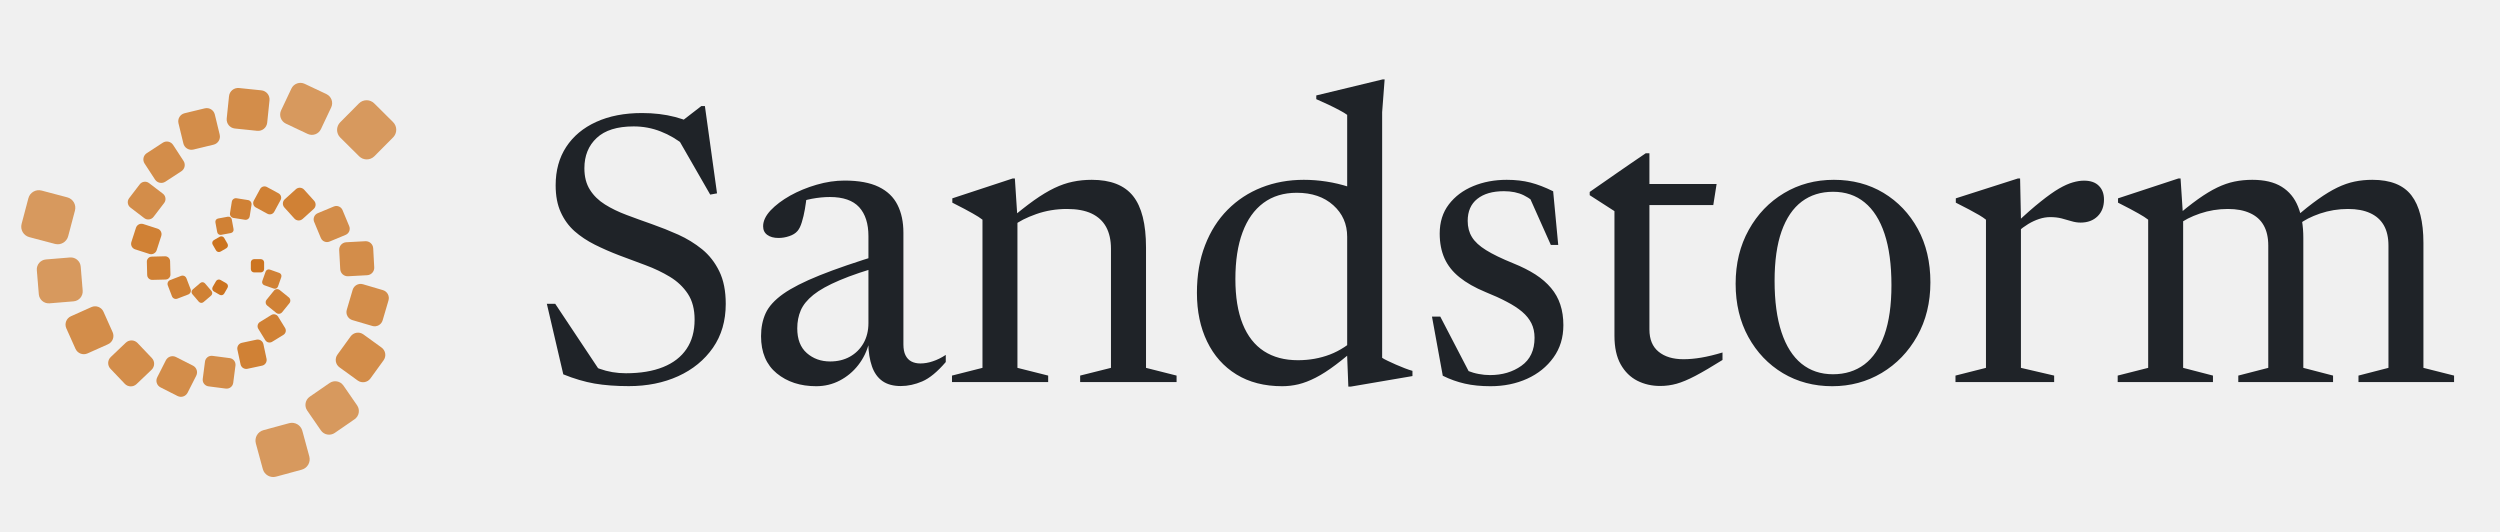
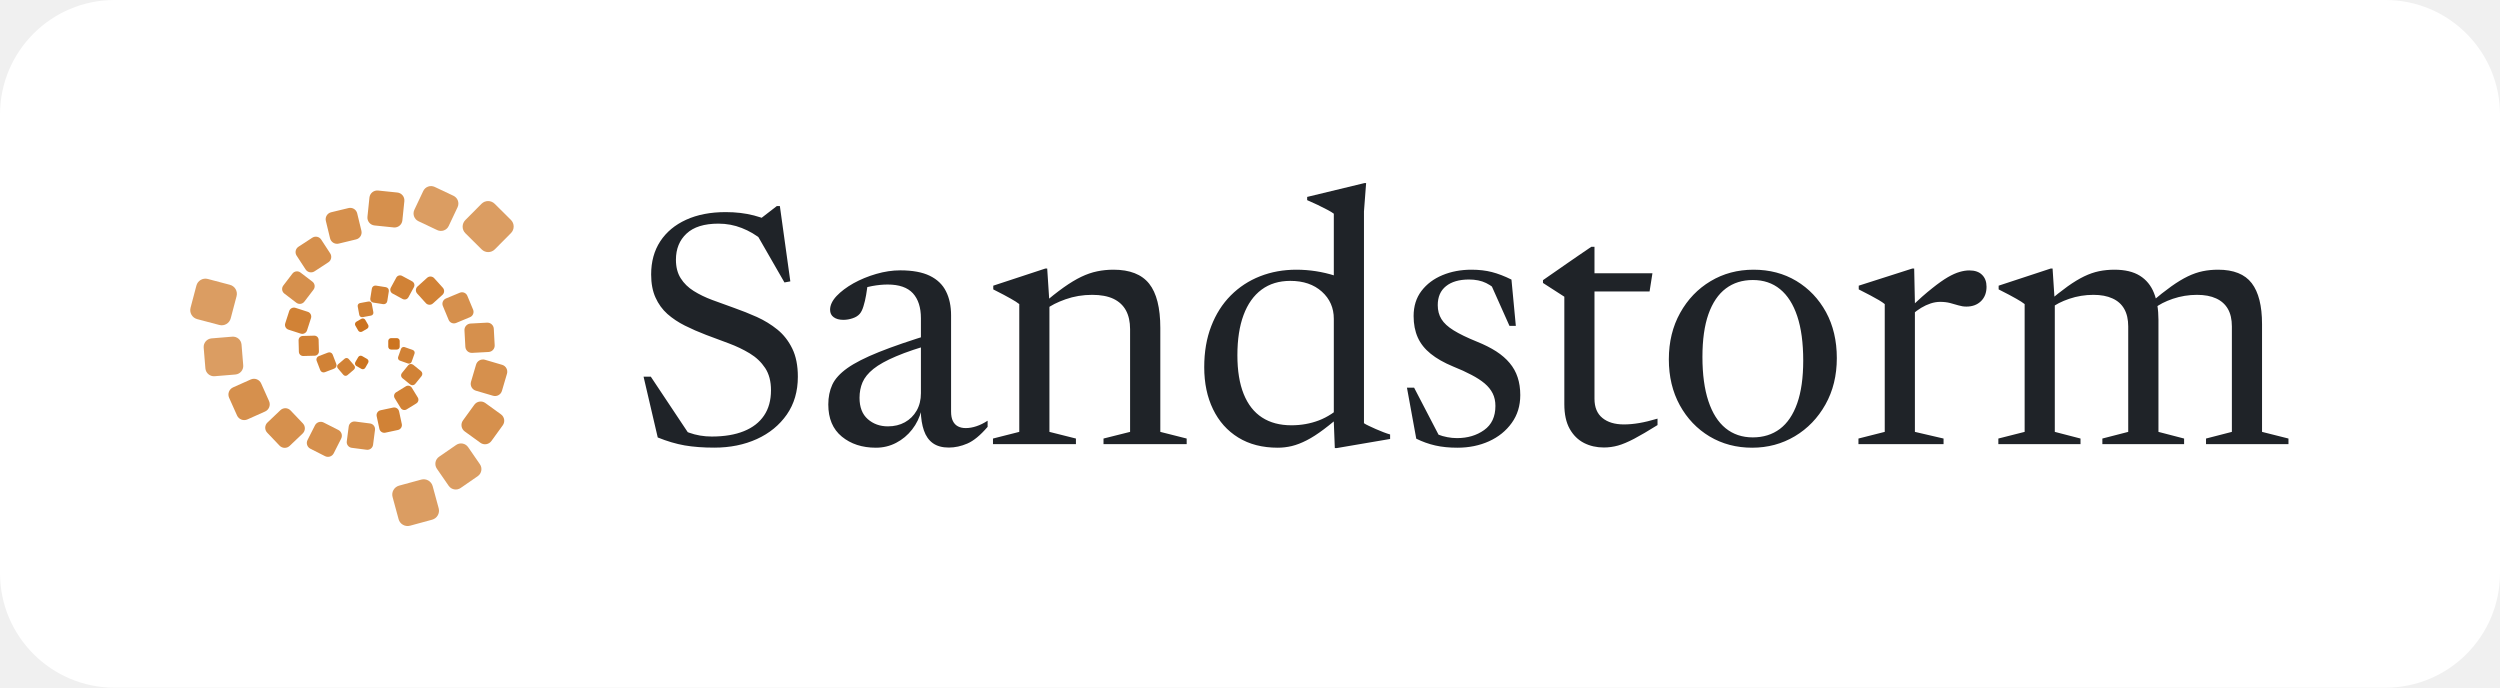
- <svg xmlns="http://www.w3.org/2000/svg" viewBox="0 0 301 64" width="301" height="64" role="img" aria-label="Sandstorm">
+ <svg xmlns="http://www.w3.org/2000/svg" viewBox="-24 -16 349 96" width="349" height="96" role="img" aria-label="Sandstorm">
+   <rect x="-24" y="-16" width="349" height="96" rx="16" fill="#ffffff" />
  <g transform="translate(2, 6)" fill="#cc7420">
    <rect x="28.2" y="25.2" width="1.6" height="1.6" rx="0.4" transform="rotate(0.0 29.00 26.00)" opacity="1.0" />
    <rect x="29.7" y="26.6" width="2.0" height="2.0" rx="0.4" transform="rotate(19.5 30.71 27.67)" opacity="0.9" />
    <rect x="30.2" y="29.1" width="2.4" height="2.4" rx="0.5" transform="rotate(39.0 31.44 30.40)" opacity="0.9" />
    <rect x="29.2" y="32.2" width="2.8" height="2.8" rx="0.6" transform="rotate(58.4 30.71 33.67)" opacity="0.9" />
    <rect x="26.6" y="35.1" width="3.2" height="3.2" rx="0.7" transform="rotate(77.9 28.30 36.76)" opacity="0.9" />
    <rect x="22.4" y="37.0" width="3.7" height="3.7" rx="0.8" transform="rotate(97.4 24.33 38.89)" opacity="0.8" />
    <rect x="17.1" y="37.3" width="4.1" height="4.1" rx="0.9" transform="rotate(116.9 19.22 39.38)" opacity="0.8" />
    <rect x="11.4" y="35.4" width="4.5" height="4.5" rx="1.0" transform="rotate(136.4 13.70 37.73)" opacity="0.8" />
    <rect x="6.1" y="31.3" width="4.9" height="4.9" rx="1.1" transform="rotate(155.9 8.66 33.78)" opacity="0.8" />
    <rect x="2.3" y="25.0" width="5.3" height="5.3" rx="1.2" transform="rotate(175.3 5.07 27.71)" opacity="0.7" />
    <rect x="0.8" y="17.2" width="5.8" height="5.8" rx="1.3" transform="rotate(194.8 3.76 20.12)" opacity="0.7" />
    <rect x="23.7" y="27.8" width="1.6" height="1.6" rx="0.4" transform="rotate(120.0 24.50 28.60)" opacity="1.0" />
    <rect x="21.1" y="28.2" width="2.0" height="2.0" rx="0.4" transform="rotate(139.5 22.20 29.25)" opacity="0.9" />
    <rect x="18.2" y="27.2" width="2.4" height="2.4" rx="0.5" transform="rotate(159.0 19.47 28.51)" opacity="0.9" />
    <rect x="15.5" y="24.8" width="2.8" height="2.8" rx="0.6" transform="rotate(178.5 17.00 26.24)" opacity="0.9" />
    <rect x="13.8" y="20.9" width="3.2" height="3.2" rx="0.7" transform="rotate(197.9 15.53 22.62)" opacity="0.9" />
    <rect x="13.8" y="16.2" width="3.7" height="3.7" rx="0.8" transform="rotate(217.4 15.67 18.10)" opacity="0.8" />
    <rect x="15.7" y="11.3" width="4.1" height="4.1" rx="0.9" transform="rotate(236.9 17.80 13.44)" opacity="0.8" />
    <rect x="19.7" y="7.2" width="4.5" height="4.5" rx="1.0" transform="rotate(256.4 21.99 9.48)" opacity="0.8" />
    <rect x="25.4" y="4.6" width="4.9" height="4.9" rx="1.1" transform="rotate(275.9 27.93 7.10)" opacity="0.8" />
    <rect x="32.2" y="4.3" width="5.3" height="5.3" rx="1.2" transform="rotate(295.3 34.98 7.02)" opacity="0.7" />
    <rect x="39.3" y="6.7" width="5.8" height="5.8" rx="1.3" transform="rotate(314.8 42.21 9.68)" opacity="0.7" />
    <rect x="23.7" y="22.6" width="1.6" height="1.6" rx="0.4" transform="rotate(240.0 24.50 23.40)" opacity="1.0" />
    <rect x="24.0" y="20.0" width="2.0" height="2.0" rx="0.4" transform="rotate(259.5 25.09 21.08)" opacity="0.9" />
    <rect x="25.8" y="17.8" width="2.4" height="2.4" rx="0.5" transform="rotate(279.0 27.09 19.09)" opacity="0.9" />
    <rect x="28.8" y="16.6" width="2.8" height="2.8" rx="0.6" transform="rotate(298.5 30.29 18.09)" opacity="0.9" />
    <rect x="32.5" y="16.9" width="3.2" height="3.2" rx="0.7" transform="rotate(317.9 34.16 18.63)" opacity="0.9" />
    <rect x="36.1" y="19.1" width="3.7" height="3.7" rx="0.8" transform="rotate(337.4 38.00 21.00)" opacity="0.8" />
    <rect x="38.9" y="23.1" width="4.1" height="4.1" rx="0.9" transform="rotate(356.9 40.98 25.18)" opacity="0.8" />
    <rect x="40.0" y="28.5" width="4.5" height="4.5" rx="1.0" transform="rotate(376.4 42.31 30.79)" opacity="0.8" />
    <rect x="38.9" y="34.6" width="4.9" height="4.9" rx="1.1" transform="rotate(395.9 41.40 37.13)" opacity="0.8" />
    <rect x="35.2" y="40.5" width="5.3" height="5.3" rx="1.2" transform="rotate(415.4 37.95 43.27)" opacity="0.7" />
    <rect x="29.1" y="45.3" width="5.8" height="5.8" rx="1.3" transform="rotate(434.8 32.03 48.20)" opacity="0.7" />
  </g>
  <path fill="#1f2328" d="M84.94 15.57 81.76 14.84 84.44 12.77H84.87L86.33 23.28L85.51 23.43L81.28 16.07L82.45 17.54Q81.1 16.43 79.55 15.83Q78.01 15.22 76.29 15.22Q73.32 15.22 71.84 16.61Q70.36 17.99 70.36 20.26Q70.36 21.8 71.03 22.85Q71.69 23.9 72.84 24.62Q73.99 25.34 75.44 25.88Q76.9 26.43 78.5 26.99Q80.09 27.55 81.66 28.25Q83.23 28.96 84.53 30.01Q85.82 31.06 86.6 32.66Q87.38 34.25 87.38 36.59Q87.38 39.65 85.84 41.87Q84.29 44.09 81.66 45.29Q79.02 46.49 75.71 46.49Q73.4 46.49 71.58 46.18Q69.77 45.86 67.82 45.07L65.84 36.58H66.85L72.66 45.31L68.82 42.81Q70.69 43.86 72.19 44.4Q73.68 44.94 75.36 44.94Q78 44.94 79.85 44.19Q81.69 43.45 82.66 42.01Q83.63 40.58 83.63 38.48Q83.63 36.61 82.82 35.38Q82 34.14 80.66 33.33Q79.32 32.52 77.73 31.93Q76.13 31.34 74.57 30.75Q73 30.15 71.62 29.46Q70.24 28.77 69.17 27.83Q68.11 26.88 67.51 25.54Q66.9 24.2 66.9 22.31Q66.9 19.63 68.17 17.69Q69.45 15.74 71.78 14.68Q74.12 13.61 77.3 13.61Q79.45 13.61 81.26 14.08Q83.07 14.55 84.94 15.57ZM106.13 30.6 106.45 31.94Q103.16 32.86 101.1 33.74Q99.04 34.61 97.93 35.5Q96.83 36.39 96.41 37.37Q95.99 38.35 95.99 39.53Q95.99 41.5 97.14 42.51Q98.29 43.52 99.95 43.52Q101.29 43.52 102.32 42.95Q103.36 42.37 103.96 41.33Q104.56 40.28 104.56 38.89V28.43Q104.56 26.17 103.44 24.94Q102.31 23.72 99.92 23.72Q98.89 23.72 97.76 23.93Q96.63 24.14 95.83 24.54L97.14 23.48Q97.06 24.31 96.91 25.18Q96.76 26.05 96.54 26.75Q96.33 27.45 96.02 27.81Q95.67 28.22 95.03 28.43Q94.39 28.65 93.73 28.65Q92.88 28.65 92.38 28.28Q91.88 27.92 91.88 27.24Q91.88 26.3 92.78 25.33Q93.69 24.37 95.14 23.55Q96.6 22.74 98.32 22.24Q100.04 21.74 101.68 21.74Q104.24 21.74 105.8 22.5Q107.36 23.26 108.06 24.67Q108.77 26.07 108.77 28.02V41.46Q108.77 42.27 109.02 42.77Q109.27 43.28 109.73 43.52Q110.19 43.76 110.81 43.76Q111.55 43.76 112.31 43.5Q113.08 43.25 113.87 42.73V43.59Q112.35 45.36 111.04 45.92Q109.74 46.48 108.45 46.48Q107.09 46.48 106.23 45.87Q105.38 45.26 104.98 44.1Q104.58 42.95 104.54 41.35L104.64 41.25Q104.26 42.77 103.33 43.96Q102.41 45.14 101.1 45.82Q99.8 46.5 98.27 46.5Q95.41 46.5 93.52 44.95Q91.63 43.4 91.63 40.47Q91.63 38.92 92.19 37.7Q92.75 36.49 94.29 35.39Q95.83 34.3 98.69 33.15Q101.55 32 106.13 30.6ZM122.5 26.24V44.29L126.2 45.22V46H114.62V45.22L118.29 44.29V26.45Q117.89 26.13 117.12 25.7Q116.36 25.26 114.66 24.4V23.88L121.92 21.49H122.19ZM130.05 45.22 133.76 44.29V29.95Q133.76 28.4 133.18 27.33Q132.6 26.27 131.43 25.71Q130.26 25.16 128.47 25.16Q126.5 25.16 124.75 25.78Q123 26.4 122.04 27.16L121.45 26.52Q123.15 25.08 124.48 24.13Q125.82 23.18 126.95 22.64Q128.08 22.1 129.16 21.88Q130.24 21.65 131.45 21.65Q134.86 21.65 136.42 23.6Q137.98 25.56 137.98 29.79V44.29L141.66 45.22V46H130.05ZM162.2 28.51Q162.2 26.21 160.53 24.71Q158.86 23.21 156.13 23.21Q153.77 23.21 152.12 24.43Q150.46 25.66 149.6 27.98Q148.74 30.29 148.74 33.59Q148.74 36.83 149.62 39.01Q150.5 41.19 152.18 42.28Q153.86 43.37 156.27 43.37Q158.32 43.37 160.11 42.69Q161.9 42.01 163.57 40.43L163.8 41.45Q162.13 42.94 160.82 43.92Q159.51 44.91 158.41 45.47Q157.32 46.03 156.33 46.27Q155.35 46.5 154.38 46.5Q151.16 46.5 148.86 45.08Q146.57 43.67 145.34 41.13Q144.11 38.6 144.11 35.26Q144.11 32.05 145.09 29.53Q146.06 27.01 147.81 25.25Q149.56 23.49 151.9 22.57Q154.24 21.65 156.98 21.65Q158.34 21.65 159.7 21.86Q161.06 22.07 162.41 22.5Q163.76 22.94 165.04 23.64L162.2 24.63V13.83Q161.9 13.6 161.29 13.28Q160.68 12.95 159.94 12.6Q159.21 12.25 158.48 11.94V11.49L166.47 9.56H166.71L166.41 13.51V43.08Q166.64 43.24 167.09 43.45Q167.54 43.67 168.07 43.9Q168.61 44.13 169.14 44.34Q169.66 44.54 170.06 44.65V45.28L162.62 46.55H162.34L162.2 42.93ZM181.41 21.65Q182.99 21.65 184.27 21.98Q185.55 22.31 187 23.03L187.61 29.49H186.72L183.81 22.97L185.66 25.16Q184.48 24.01 183.46 23.51Q182.45 23.02 181.07 23.02Q179.02 23.02 177.86 23.95Q176.71 24.87 176.71 26.6Q176.71 27.71 177.22 28.54Q177.73 29.38 178.93 30.12Q180.12 30.86 182.19 31.7Q183.73 32.32 184.87 33.05Q186.01 33.79 186.75 34.68Q187.5 35.57 187.86 36.67Q188.23 37.78 188.23 39.15Q188.23 41.39 187.04 43.04Q185.85 44.7 183.87 45.6Q181.88 46.5 179.45 46.5Q177.73 46.5 176.37 46.19Q175 45.88 173.71 45.24L172.41 38.12H173.41L177.23 45.47L175.25 43.89Q176.02 44.36 176.7 44.64Q177.38 44.91 178.05 45.03Q178.72 45.16 179.4 45.16Q181.61 45.16 183.18 44.04Q184.76 42.92 184.76 40.67Q184.76 39.68 184.38 38.92Q184 38.16 183.26 37.53Q182.51 36.9 181.41 36.33Q180.32 35.75 178.87 35.17Q176.94 34.37 175.72 33.38Q174.5 32.4 173.92 31.11Q173.34 29.81 173.34 28.12Q173.34 26.05 174.44 24.61Q175.54 23.17 177.37 22.41Q179.2 21.65 181.41 21.65ZM198.59 39.67Q198.59 41.45 199.7 42.35Q200.8 43.25 202.69 43.25Q203.7 43.25 204.82 43.06Q205.95 42.87 207.39 42.44V43.34Q205.42 44.57 204.13 45.25Q202.83 45.93 201.87 46.2Q200.9 46.47 199.89 46.47Q198.37 46.47 197.13 45.84Q195.88 45.2 195.13 43.87Q194.38 42.53 194.38 40.43V25.42L191.4 23.5V23.11Q191.77 22.85 192.29 22.49Q192.8 22.14 193.43 21.7Q194.07 21.26 194.81 20.74Q195.55 20.22 196.39 19.65Q197.23 19.07 198.15 18.45H198.59V22.99ZM197.1 24.69V22.15H206.68L206.28 24.69ZM220.69 45.06Q222.89 45.06 224.47 43.88Q226.05 42.69 226.89 40.3Q227.73 37.92 227.73 34.34Q227.73 30.65 226.9 28.15Q226.07 25.65 224.5 24.37Q222.94 23.09 220.7 23.09Q218.5 23.09 216.93 24.27Q215.35 25.46 214.5 27.85Q213.66 30.23 213.66 33.82Q213.66 37.48 214.49 39.99Q215.32 42.5 216.89 43.78Q218.47 45.06 220.69 45.06ZM220.6 46.5Q217.3 46.5 214.66 44.93Q212.03 43.35 210.5 40.57Q208.97 37.78 208.97 34.16Q208.97 30.51 210.55 27.68Q212.12 24.85 214.8 23.25Q217.47 21.65 220.8 21.65Q224.15 21.65 226.77 23.22Q229.39 24.8 230.91 27.57Q232.42 30.35 232.42 33.99Q232.42 37.64 230.83 40.47Q229.24 43.3 226.56 44.9Q223.87 46.5 220.6 46.5ZM250.91 21.75Q252.09 21.75 252.7 22.37Q253.32 22.98 253.32 24.03Q253.32 25.28 252.55 26.04Q251.77 26.8 250.51 26.8Q249.96 26.8 249.4 26.63Q248.85 26.46 248.23 26.3Q247.61 26.14 246.85 26.14Q246.19 26.14 245.52 26.36Q244.85 26.58 244.2 26.97Q243.56 27.36 242.95 27.89L242.73 26.88Q244.44 25.26 245.71 24.26Q246.97 23.25 247.91 22.7Q248.85 22.16 249.57 21.96Q250.29 21.75 250.91 21.75ZM243.32 26.24V44.29L247.32 45.22V46H235.44V45.22L239.11 44.29V26.45Q238.79 26.19 238.3 25.9Q237.8 25.61 237.11 25.24Q236.41 24.86 235.48 24.4V23.88L242.95 21.49H243.22ZM262.85 26.24V44.29L266.44 45.22V46H254.97V45.22L258.64 44.29V26.45Q258.24 26.13 257.47 25.7Q256.71 25.26 255.01 24.4V23.88L262.27 21.49H262.54ZM277.32 28.64V44.29L280.9 45.22V46H269.49V45.22L273.1 44.29V29.57Q273.1 28.1 272.54 27.12Q271.99 26.15 270.9 25.66Q269.82 25.16 268.24 25.16Q266.49 25.16 264.87 25.71Q263.24 26.27 262.35 27L261.79 26.23Q263.4 24.87 264.64 23.98Q265.89 23.09 266.95 22.58Q268.01 22.07 269.03 21.86Q270.05 21.65 271.18 21.65Q273.37 21.65 274.72 22.49Q276.07 23.33 276.69 24.89Q277.32 26.45 277.32 28.64ZM291.78 29.24V44.29L295.47 45.22V46H283.96V45.22L287.57 44.29V29.57Q287.57 28.09 287.01 27.12Q286.45 26.15 285.37 25.66Q284.29 25.16 282.7 25.16Q280.96 25.16 279.33 25.71Q277.71 26.27 276.81 27L276.26 26.23Q277.86 24.87 279.11 23.98Q280.36 23.09 281.42 22.58Q282.48 22.07 283.5 21.86Q284.51 21.65 285.64 21.65Q288.9 21.65 290.34 23.53Q291.78 25.41 291.78 29.24Z" />
</svg>
